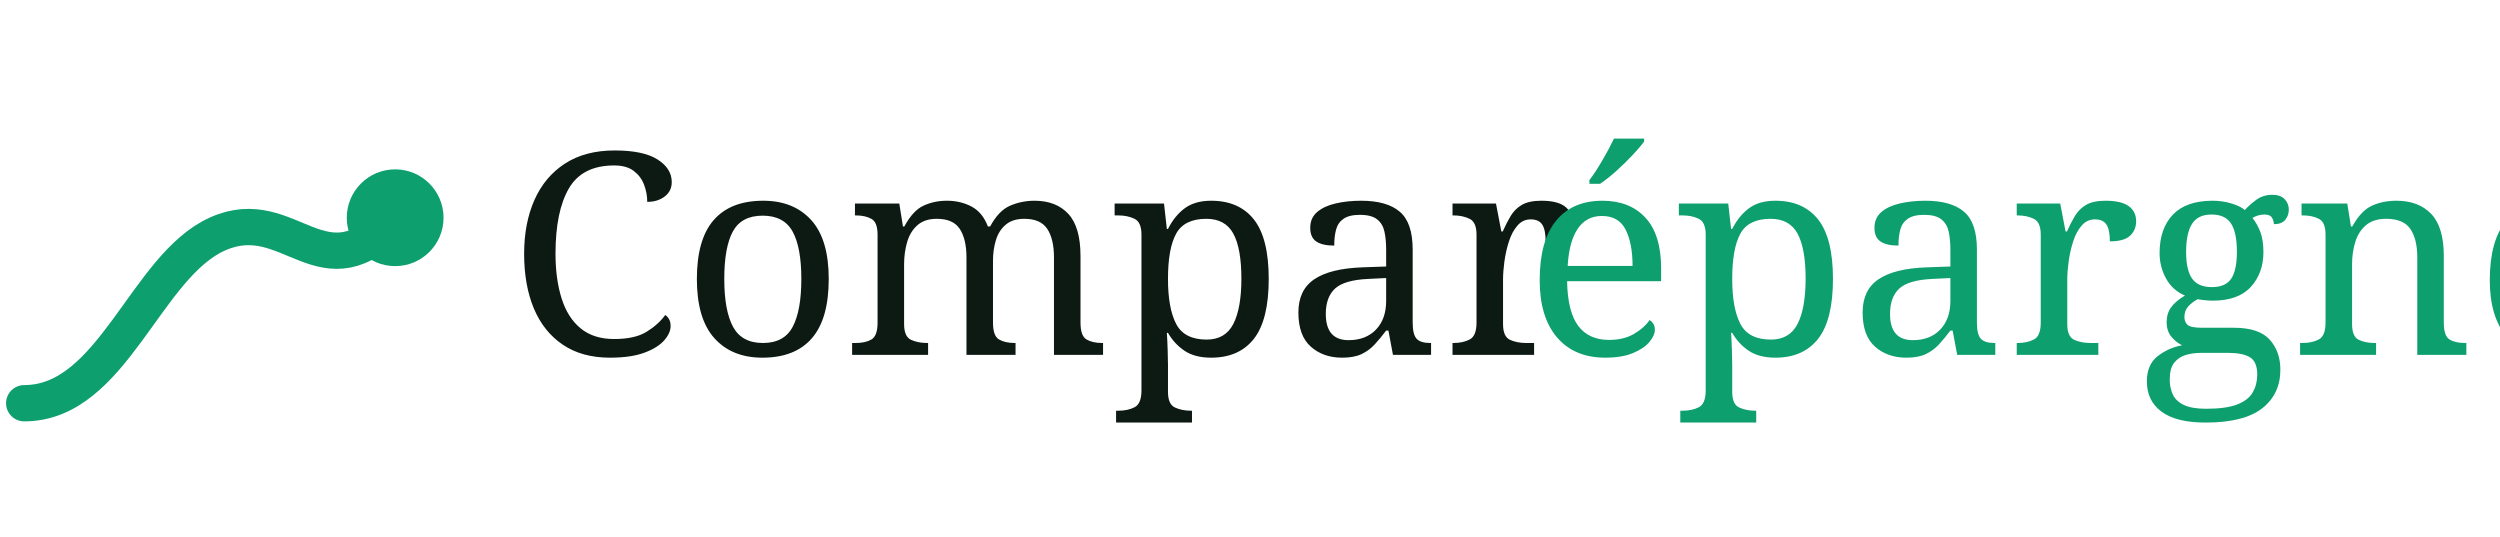
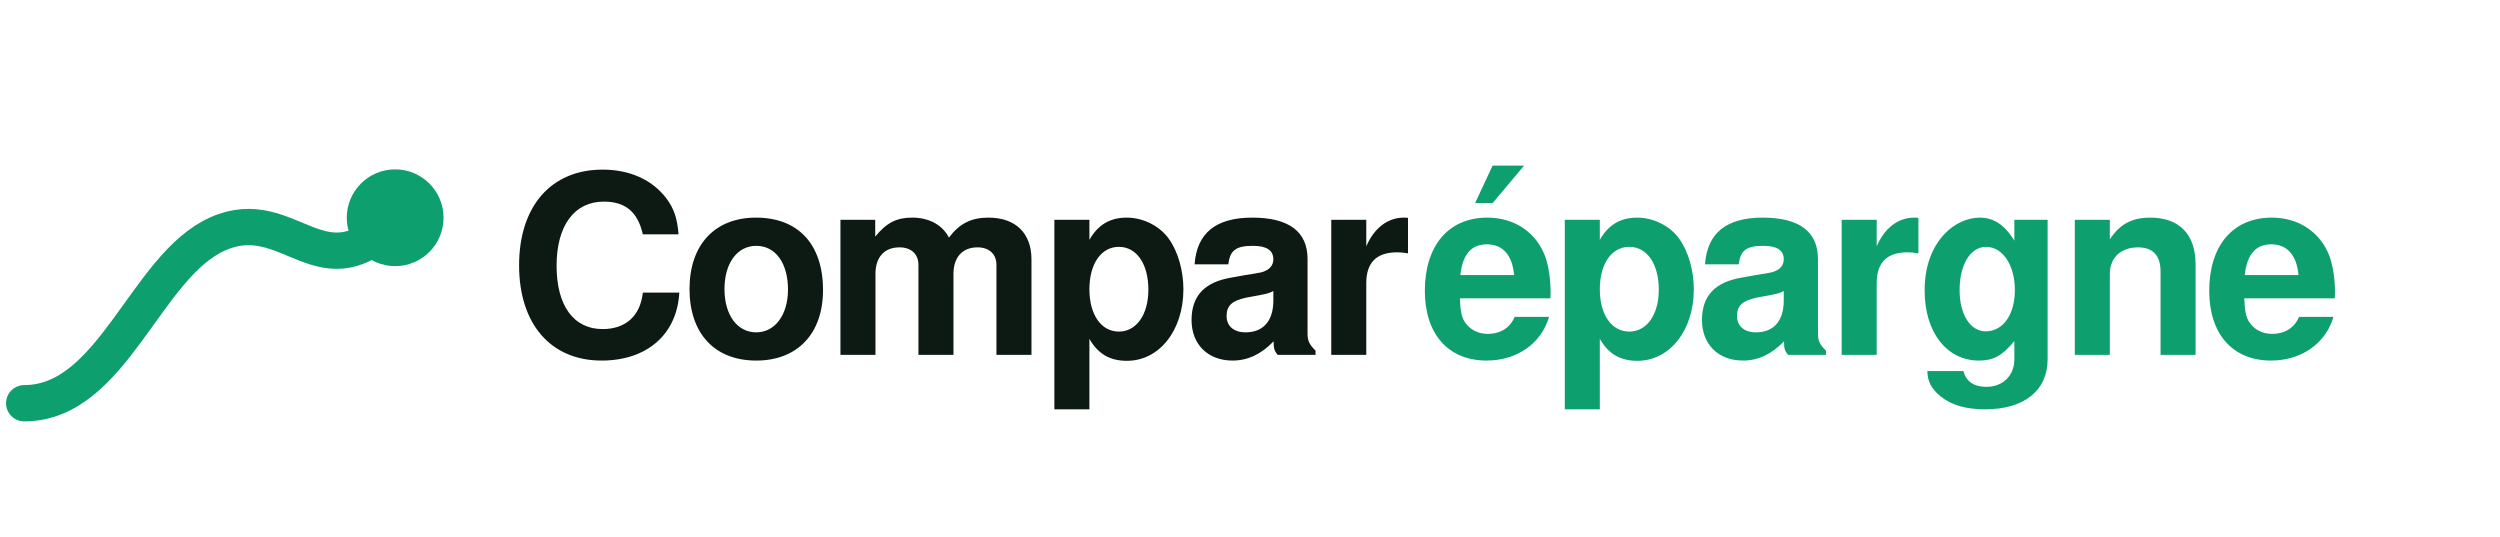
<svg xmlns="http://www.w3.org/2000/svg" viewBox="0 0 620 133" width="620" height="133" role="img" aria-label="Comparépargne">
  <g transform="translate(6,26)">
    <path d="M0 74 C 22 74, 30 40, 48 32 S 74 48, 92 28" fill="none" stroke="#0E9F6E" stroke-width="9" stroke-linecap="round" />
    <circle cx="92" cy="28" r="12" fill="#0E9F6E" />
  </g>
-   <text x="126" y="88" font-family="Instrument Serif,Georgia,serif" font-size="70" fill="#0D1A14">Compar</text>
-   <text x="126" y="88" font-family="Instrument Serif,Georgia,serif" font-size="70" fill="#0E9F6E" style="visibility:hidden">x</text>
-   <text x="378" y="88" font-family="Instrument Serif,Georgia,serif" font-size="70" fill="#0E9F6E">épargne</text>
+   <text x="126" y="88" font-family="Helvetica Neue,Helvetica,Arial,sans-serif" font-size="62" font-weight="700" letter-spacing="-2" fill="#0D1A14">Compar</text>
+   <text x="126" y="88" font-family="Helvetica Neue,Helvetica,Arial,sans-serif" font-size="62" font-weight="700" fill="#0E9F6E" style="visibility:hidden">x</text>
+   <text x="352" y="88" font-family="Helvetica Neue,Helvetica,Arial,sans-serif" font-size="62" font-weight="700" letter-spacing="-2" fill="#0E9F6E">épargne</text>
</svg>
